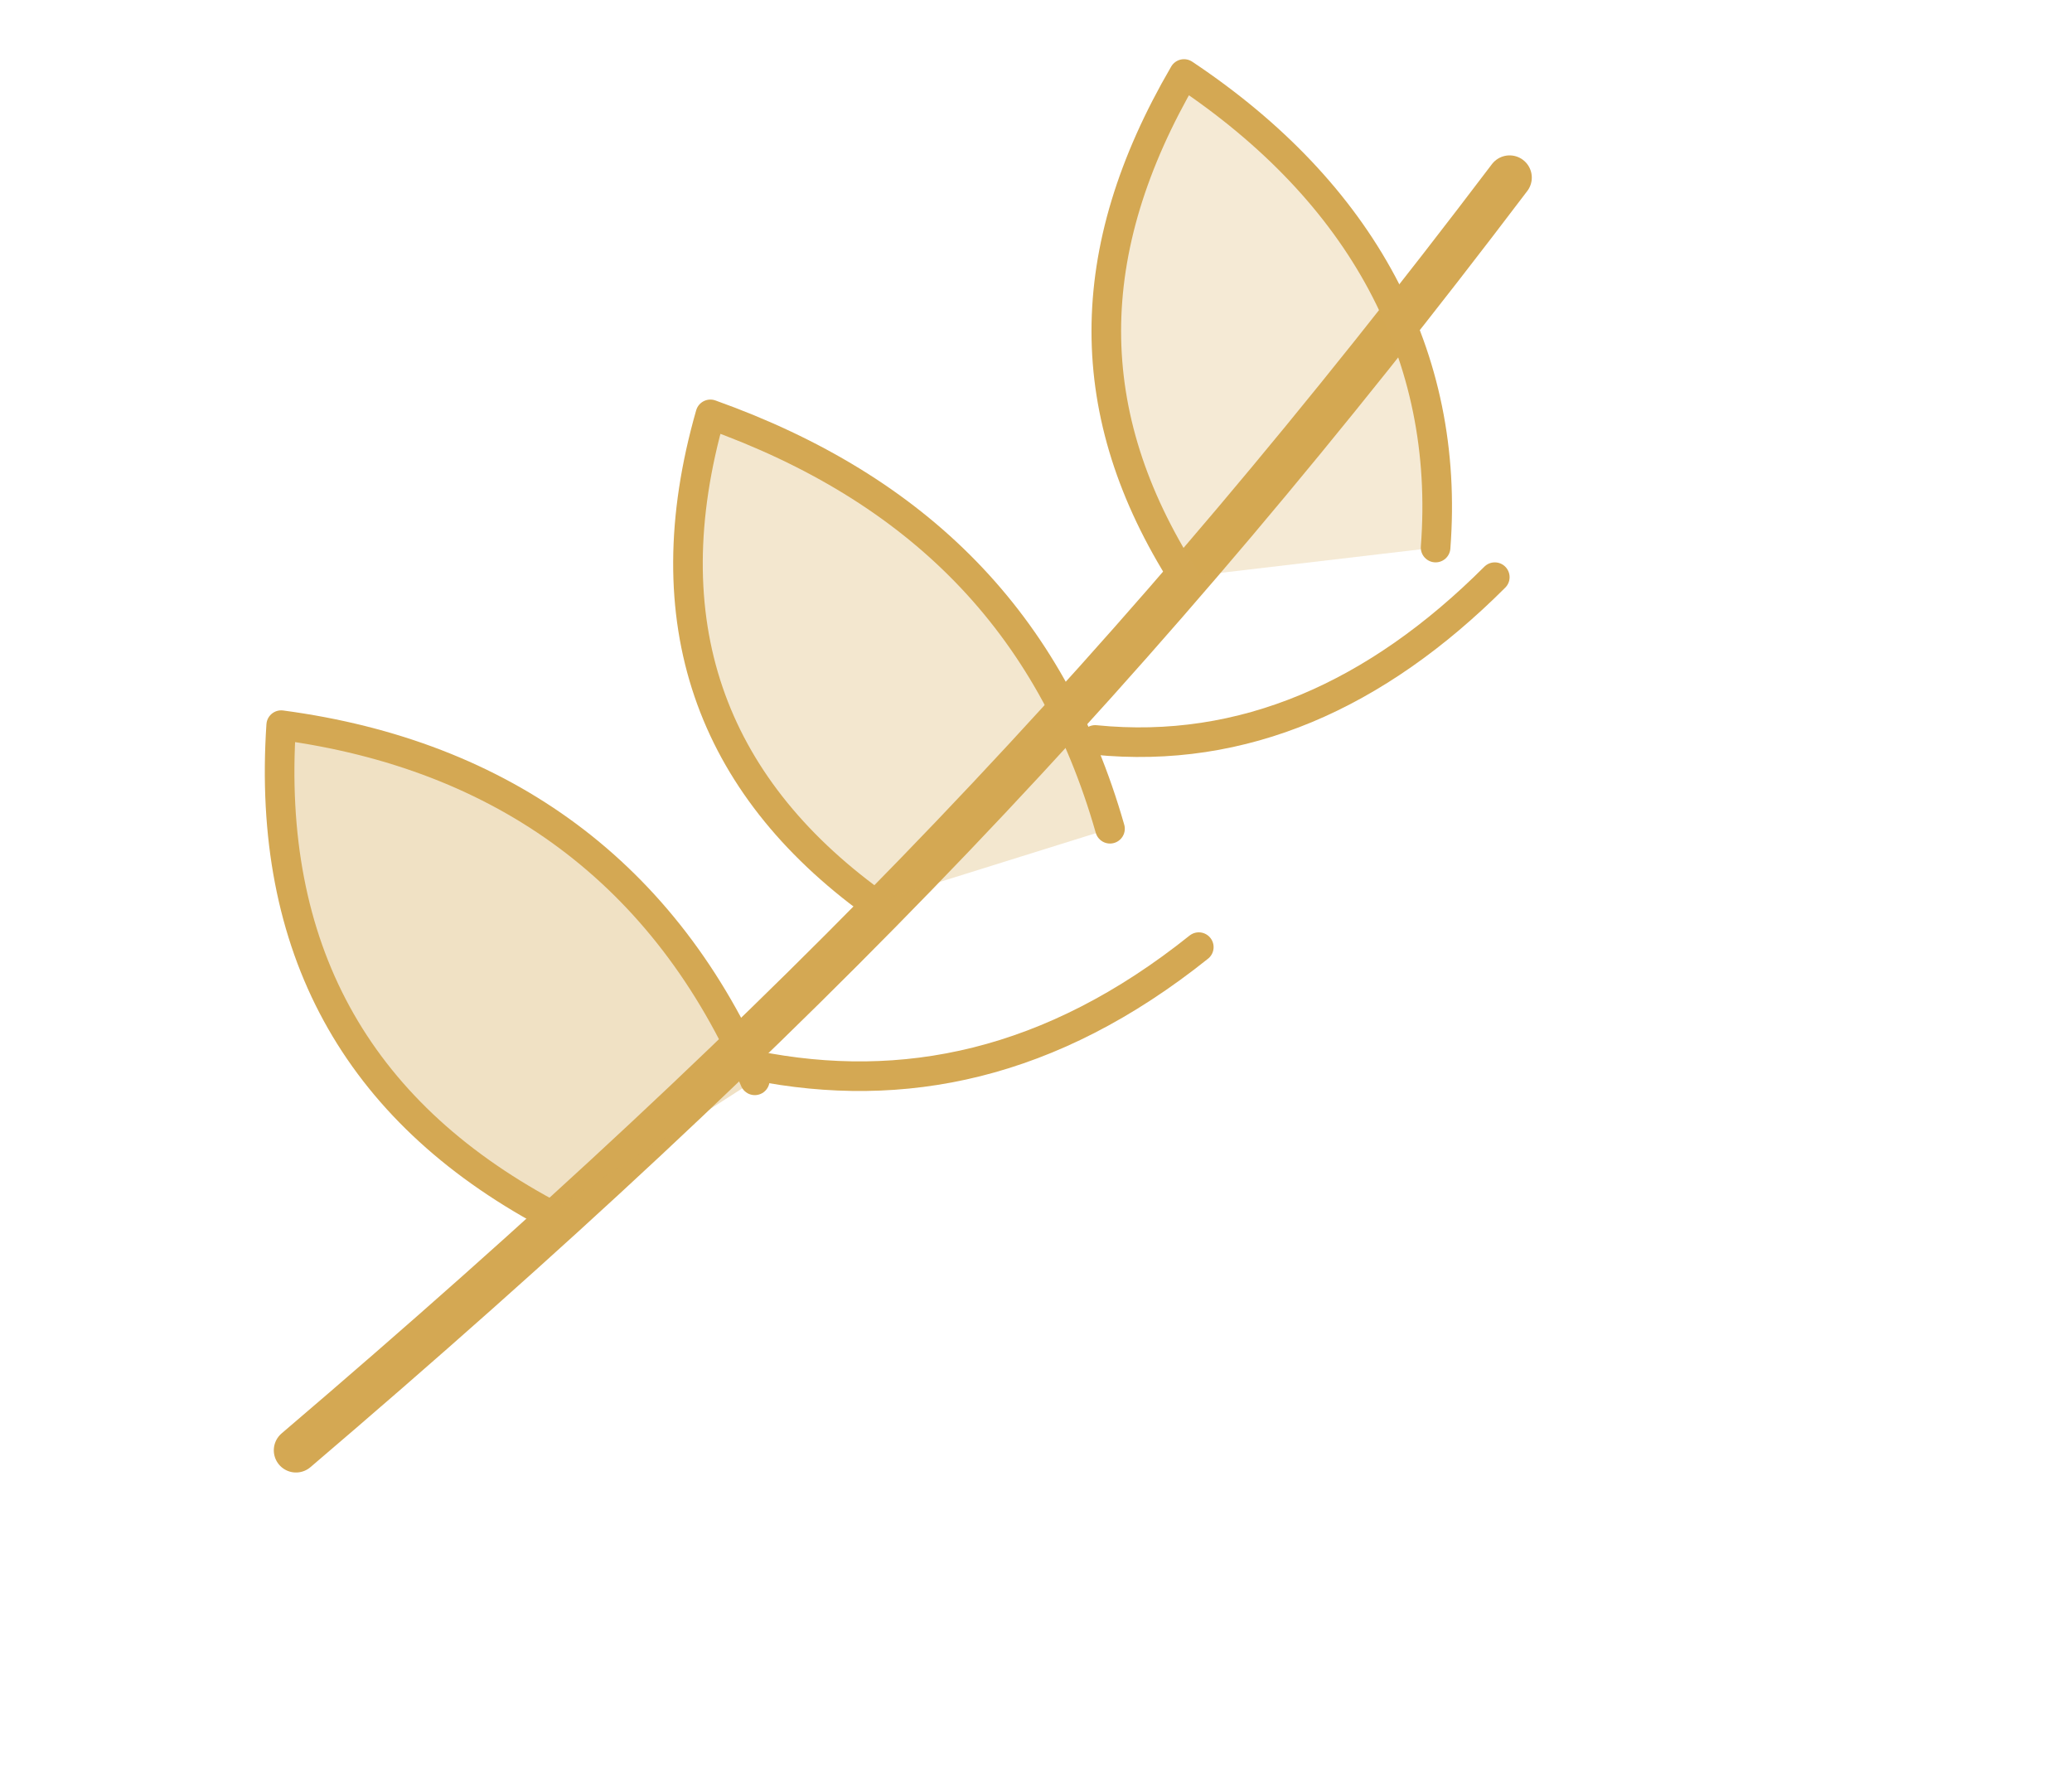
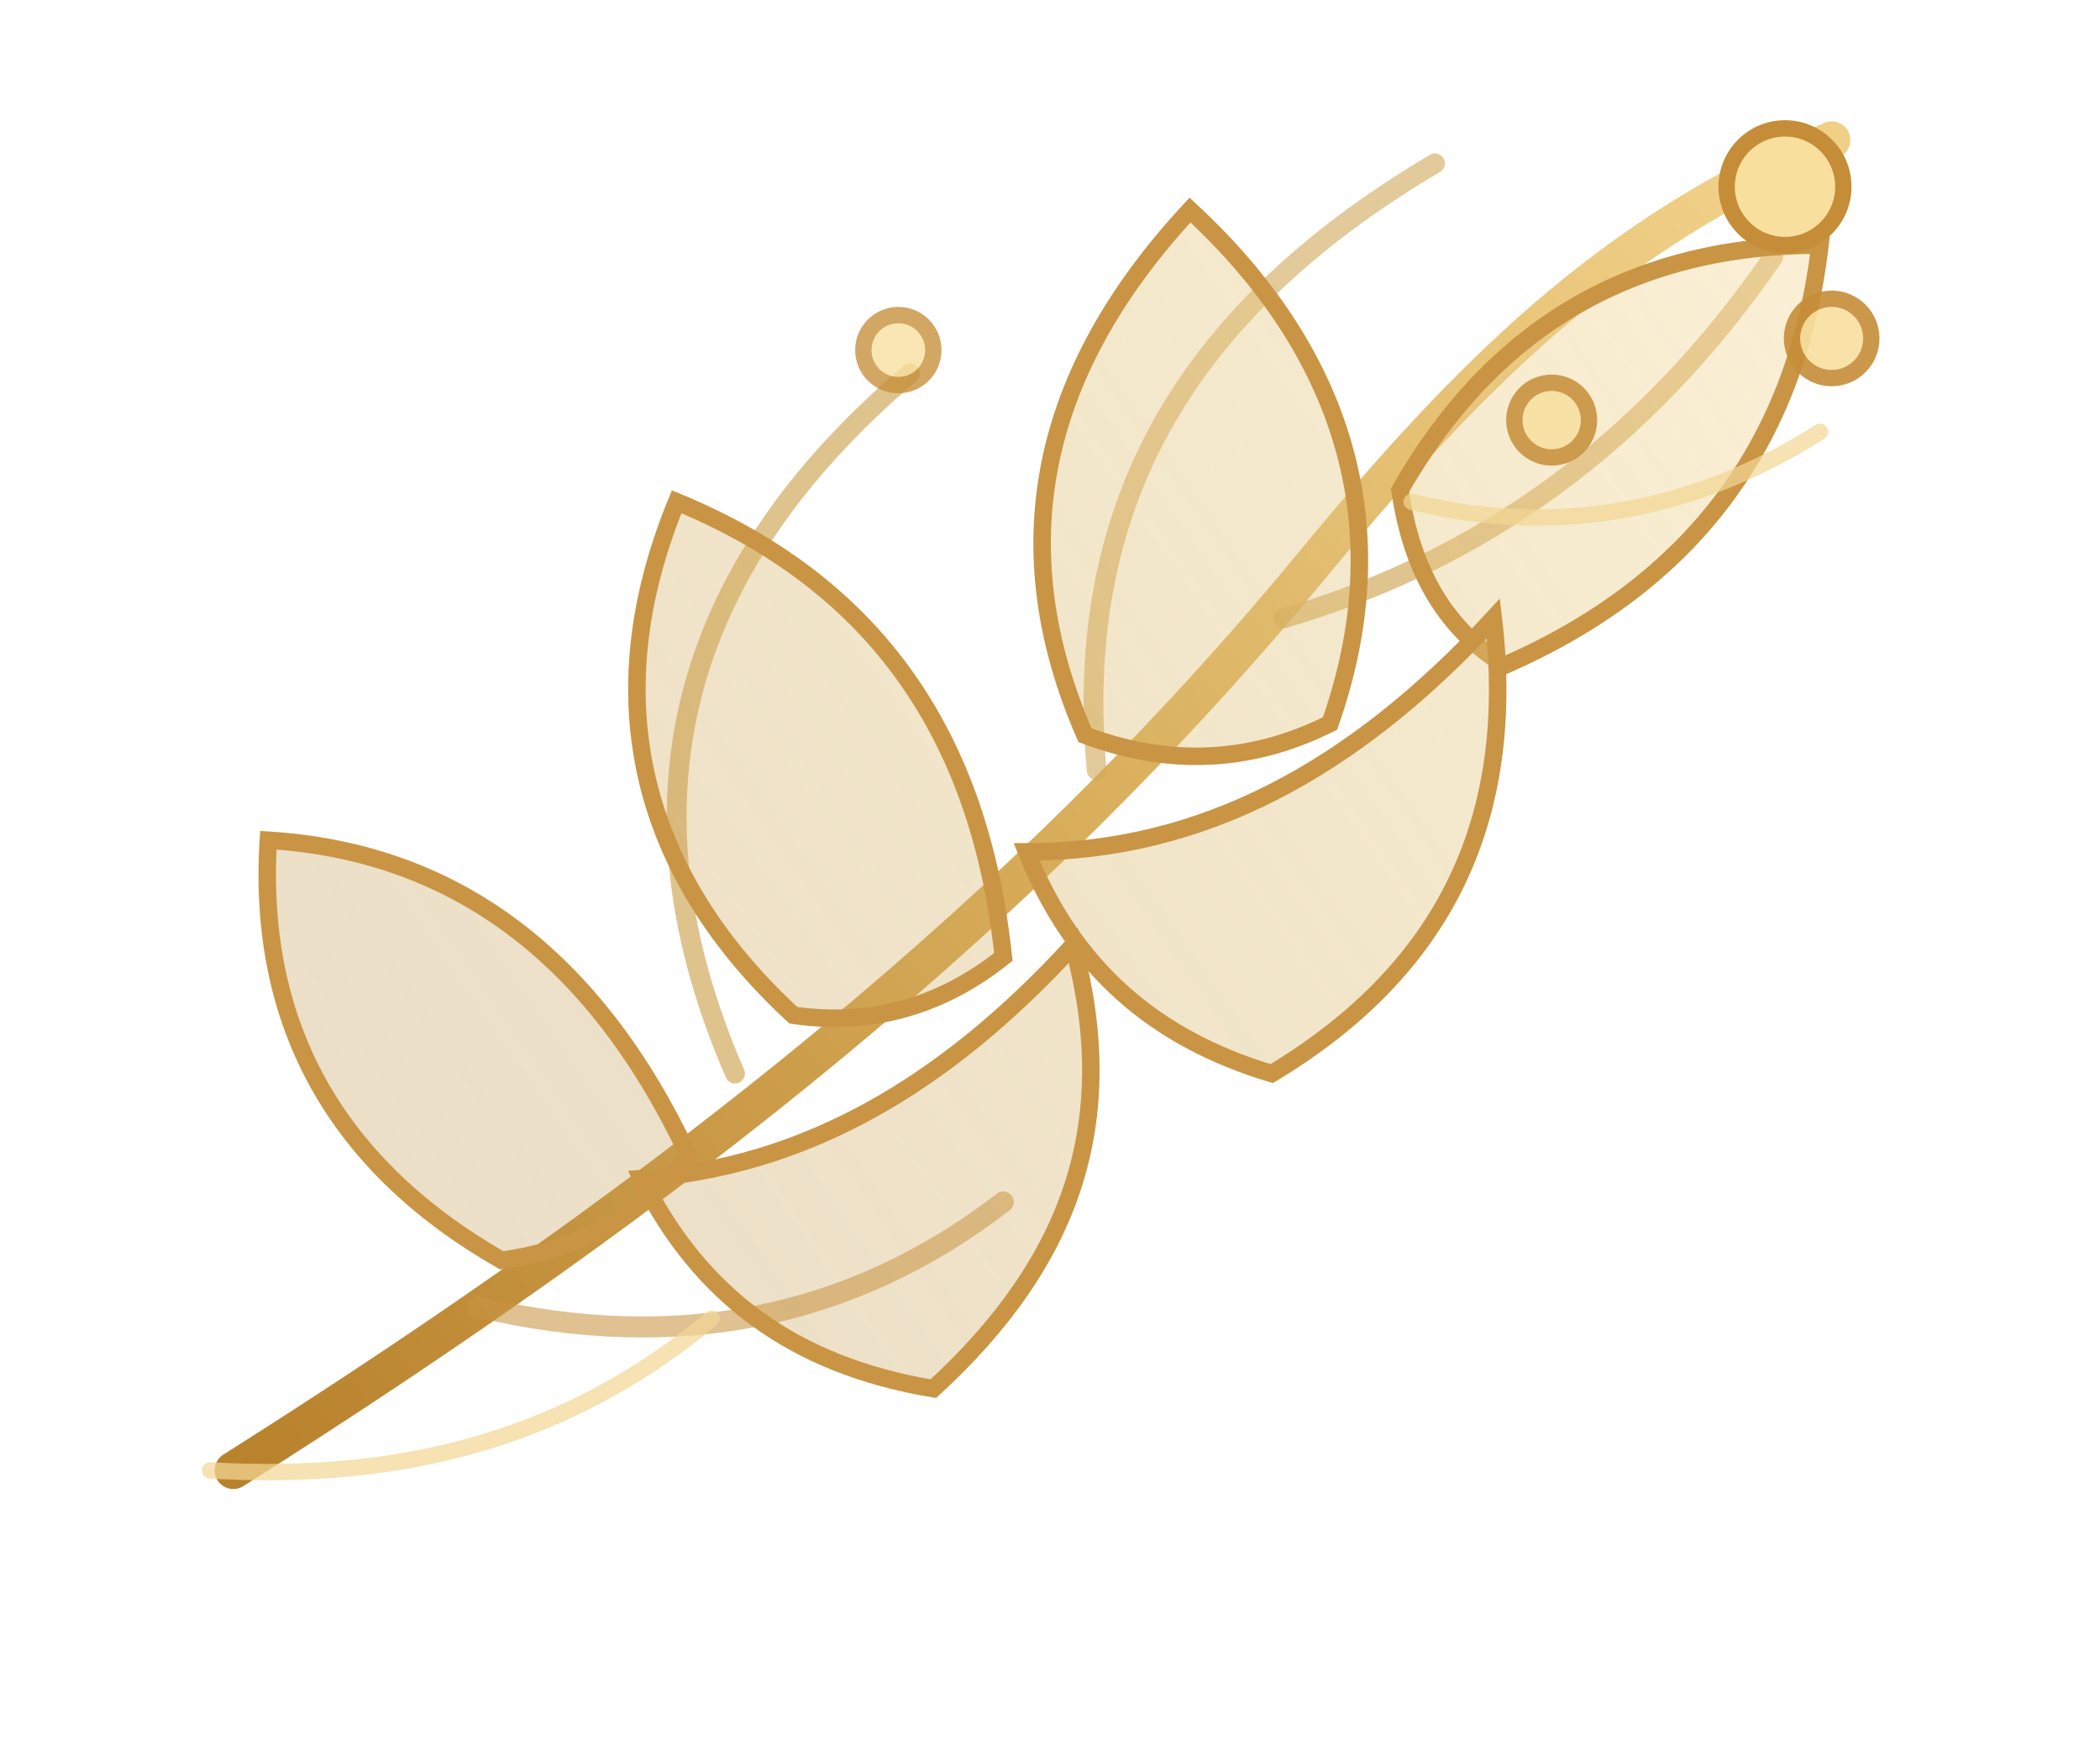
- <svg xmlns="http://www.w3.org/2000/svg" viewBox="0 0 140 120" role="img" aria-label="leaf ornament">
-   <g fill="none" stroke="#d4a853" stroke-linecap="round" stroke-linejoin="round">
-     <path d="M20 98C54 69 77 45 102 12" stroke-width="3" />
-     <path d="M37 82c-13-7-19-18-18-33 15 2 26 10 32 24" fill="#d4a853" fill-opacity=".34" stroke-width="2" />
-     <path d="M59 61c-11-8-15-19-11-33 14 5 23 14 27 28" fill="#d4a853" fill-opacity=".28" stroke-width="2" />
-     <path d="M80 39c-7-11-7-22 0-34 12 8 18 19 17 32" fill="#d4a853" fill-opacity=".24" stroke-width="2" />
-     <path d="M51 72c10 2 20 0 30-8" stroke-width="2" />
-     <path d="M74 50c10 1 19-3 27-11" stroke-width="2" />
+ <svg xmlns="http://www.w3.org/2000/svg" viewBox="0 0 180 150" role="img" aria-label="floral ornament">
+   <defs>
+     <linearGradient id="stemGold" x1="22" x2="150" y1="125" y2="18" gradientUnits="userSpaceOnUse">
+       <stop offset="0" stop-color="#b9822d" />
+       <stop offset=".52" stop-color="#d8ad5a" />
+       <stop offset="1" stop-color="#f0cf87" />
+     </linearGradient>
+     <linearGradient id="leafFill" x1="26" x2="154" y1="113" y2="24" gradientUnits="userSpaceOnUse">
+       <stop offset="0" stop-color="#b98a3c" stop-opacity=".28" />
+       <stop offset=".55" stop-color="#d9b563" stop-opacity=".34" />
+       <stop offset="1" stop-color="#f4d99a" stop-opacity=".42" />
+     </linearGradient>
+   </defs>
+   <g fill="none" stroke-linecap="round" stroke-linejoin="round">
+     <path d="M20 126C58 102 88 78 112 49c14-17 26-29 45-37" stroke="url(#stemGold)" stroke-width="3.2" />
+     <path d="M63 92c-10-23-5-43 15-60" stroke="#d2a95c" stroke-width="1.7" opacity=".7" />
+     <path d="M94 66c-2-22 7-39 29-52" stroke="#d2a95c" stroke-width="1.7" opacity=".62" />
+     <path d="M110 53c17-5 31-15 42-31" stroke="#d2a95c" stroke-width="1.7" opacity=".68" />
+     <path d="M41 112c17 4 32 1 45-9" stroke="#c89543" stroke-width="1.8" opacity=".58" />
+   </g>
+   <g fill="url(#leafFill)" stroke="#c99544" stroke-width="1.5">
+     <path d="M43 108c-14-8-21-20-20-36 16 1 28 10 36 27-4 5-9 8-16 9Z" />
+     <path d="M68 87c-13-12-17-27-10-44 17 7 26 20 28 39-5 4-11 6-18 5Z" />
+     <path d="M93 63c-7-16-4-31 9-45 13 12 18 27 12 44-6 3-13 4-21 1Z" />
+     <path d="M120 42c8-14 20-21 36-21-2 17-11 29-27 36-5-3-8-8-9-15Z" />
+     <path d="M55 101c14-1 26-8 37-20 4 15 0 27-12 38-12-2-20-8-25-18Z" />
+     <path d="M88 73c15 0 28-7 40-20 2 17-4 30-19 39-10-3-17-9-21-19Z" />
+   </g>
+   <g fill="#f8df9e" stroke="#c58d37" stroke-width="1.4">
+     <circle cx="153" cy="16" r="5" />
+     <circle cx="157" cy="29" r="3.4" opacity=".9" />
+     <circle cx="133" cy="36" r="3.2" opacity=".85" />
+     <circle cx="77" cy="30" r="3" opacity=".78" />
+   </g>
+   <g fill="none" stroke="#f3d794" stroke-linecap="round" stroke-width="1.4" opacity=".72">
+     <path d="M18 126c17 1 31-3 43-13" />
+     <path d="M121 43c12 3 24 1 35-6" />
  </g>
</svg>
